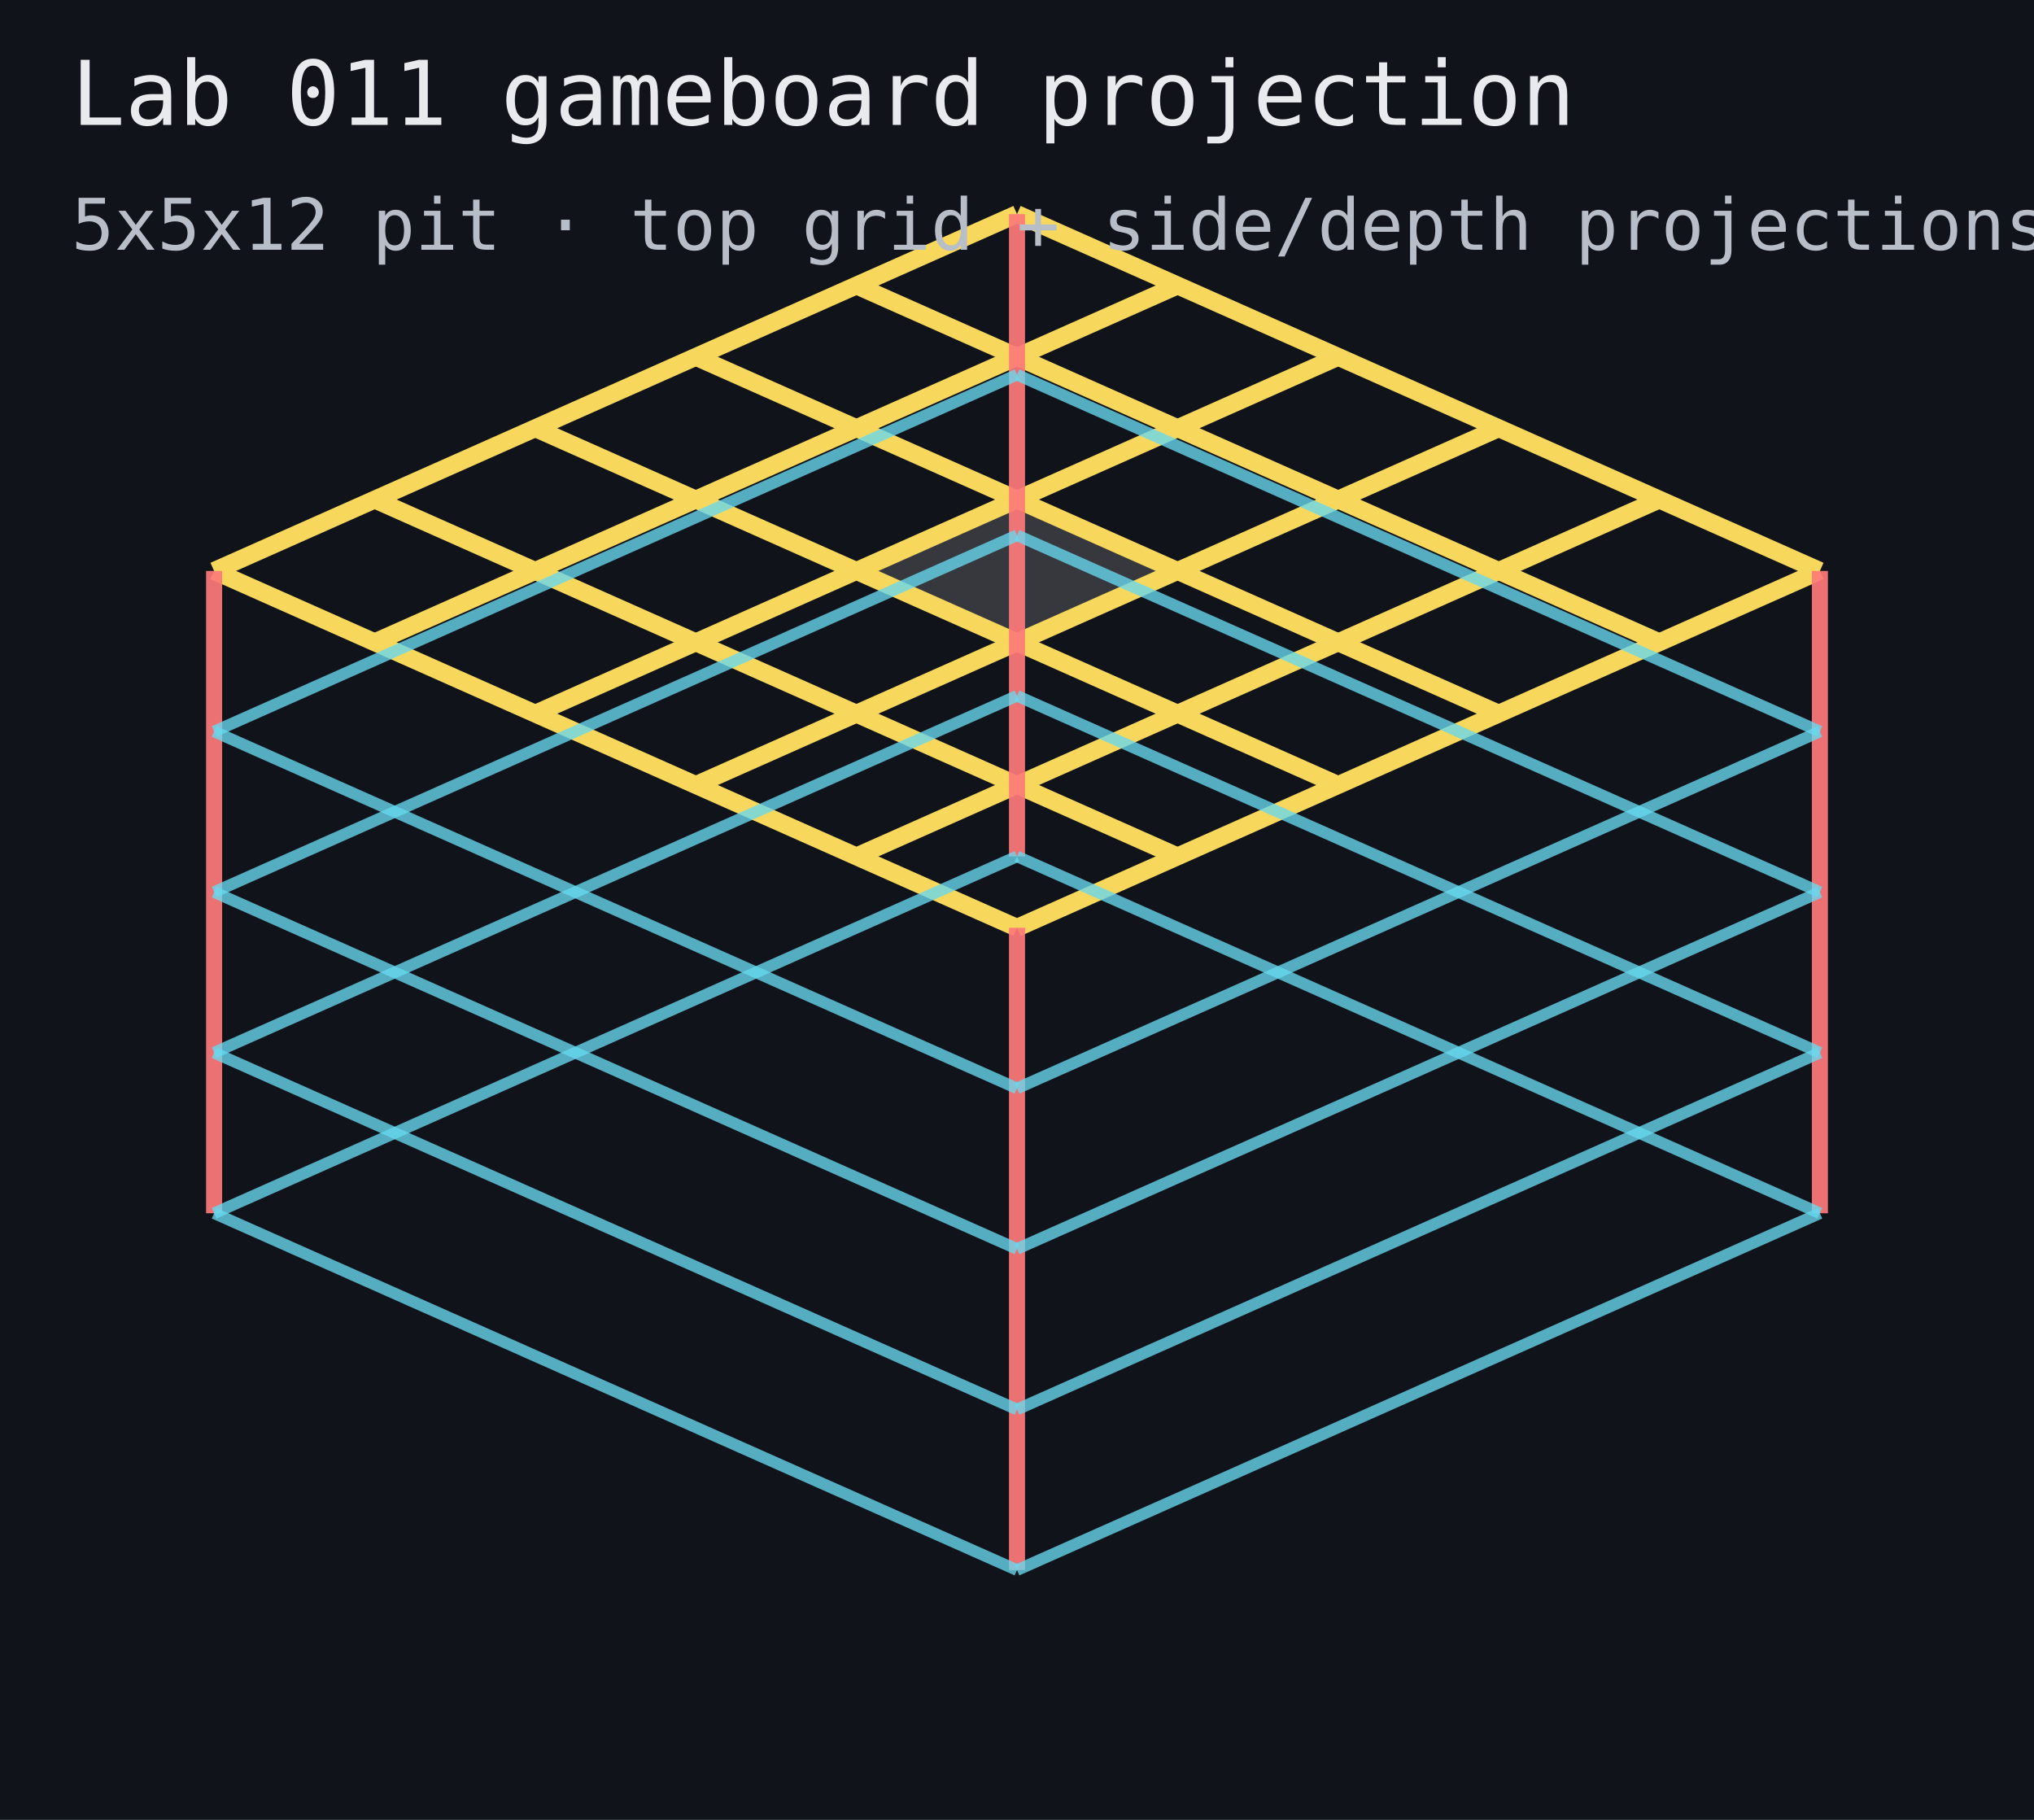
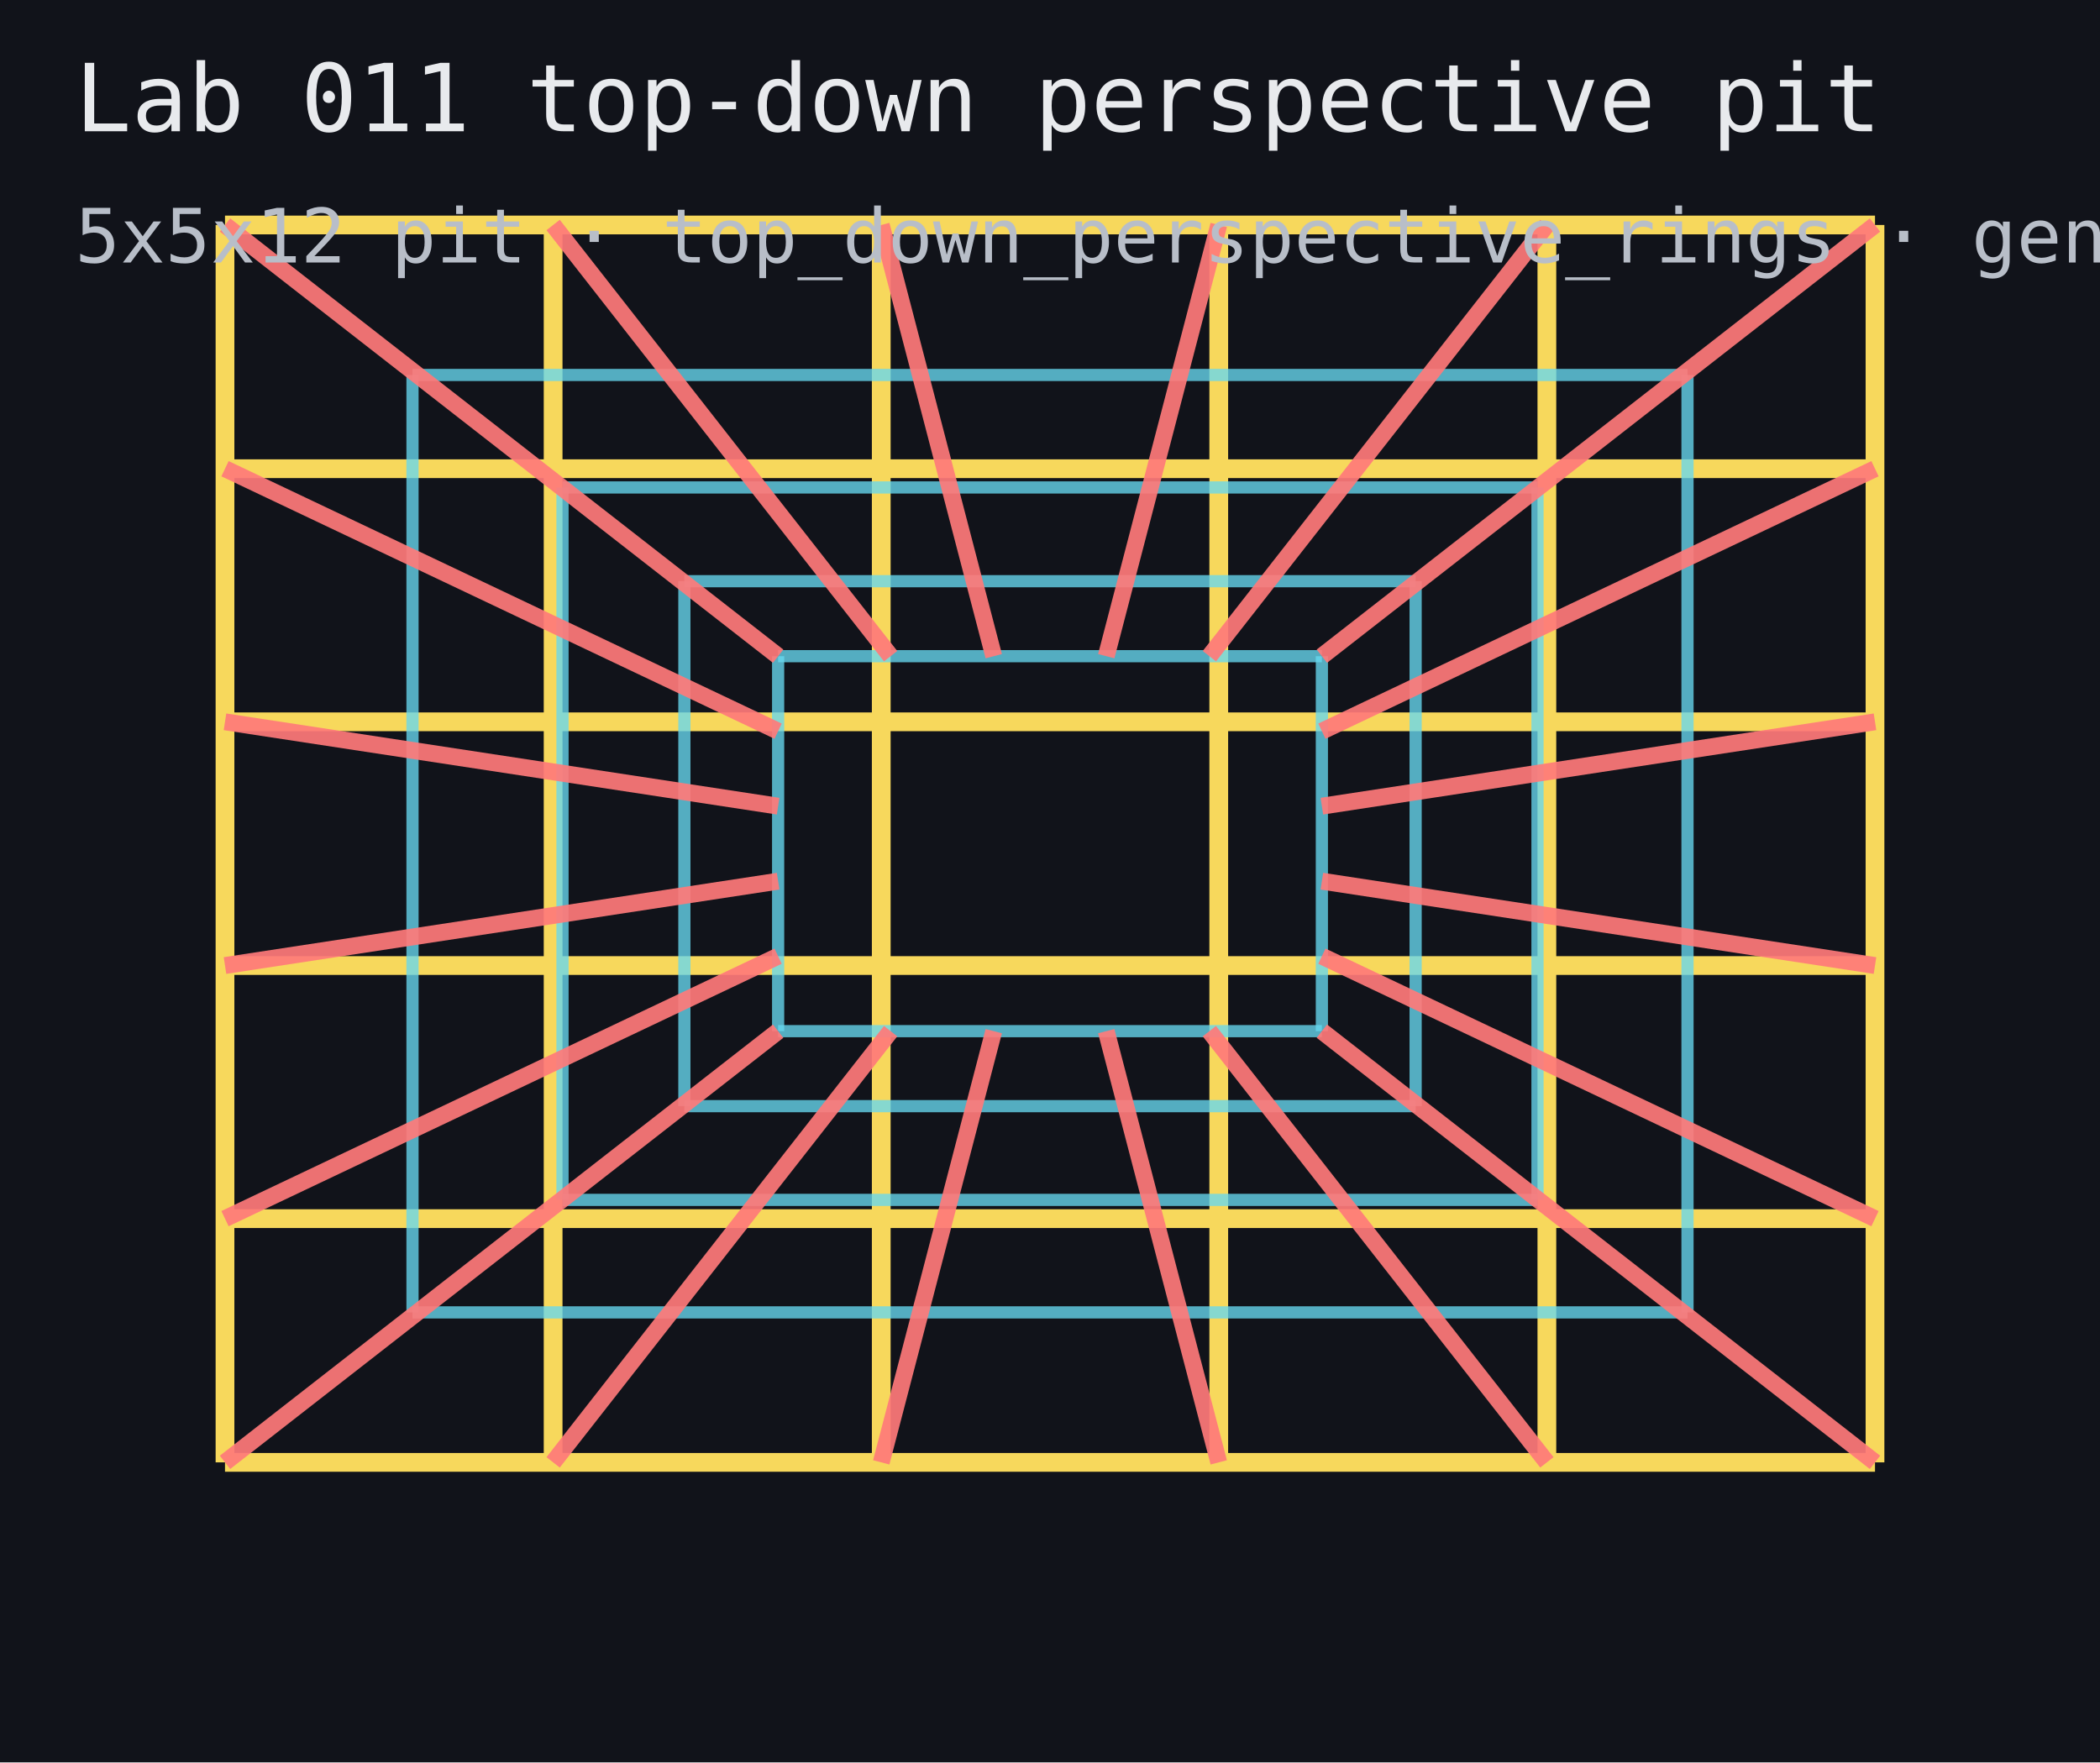
- <svg xmlns="http://www.w3.org/2000/svg" width="228" height="204" viewBox="0 0 228 204" role="img" aria-labelledby="title desc">
+ <svg xmlns="http://www.w3.org/2000/svg" width="224" height="188" viewBox="0 0 224 188" role="img" aria-labelledby="title desc">
  <style>
    .bg { fill: #11131a; }
    .top { stroke: #f7d85c; stroke-width: 2; vector-effect: non-scaling-stroke; }
    .side { stroke: #66d9ef; stroke-width: 1.3; opacity: 0.78; vector-effect: non-scaling-stroke; }
    .depth { stroke: #ff7a7a; stroke-width: 1.8; opacity: 0.92; vector-effect: non-scaling-stroke; }
    .grid { stroke: #9aa0a6; stroke-width: 1; opacity: 0.55; vector-effect: non-scaling-stroke; }
-     .cell { fill: #ffffff; opacity: 0.16; stroke: #ffffff; stroke-width: 1; vector-effect: non-scaling-stroke; }
    .label { fill: #e8eaed; font: 10px monospace; }
    .small { fill: #b8bec8; font: 8px monospace; }
  </style>
-   <rect class="bg" x="0" y="0" width="228" height="204" />
-   <polygon class="cell" points="114,56 132,64 114,72 96,64" />
-   <line class="top" x1="114" y1="24" x2="24" y2="64" />
-   <line class="top" x1="132" y1="32" x2="42" y2="72" />
-   <line class="top" x1="150" y1="40" x2="60" y2="80" />
-   <line class="top" x1="168" y1="48" x2="78" y2="88" />
-   <line class="top" x1="186" y1="56" x2="96" y2="96" />
-   <line class="top" x1="204" y1="64" x2="114" y2="104" />
-   <line class="top" x1="114" y1="24" x2="204" y2="64" />
-   <line class="top" x1="96" y1="32" x2="186" y2="72" />
-   <line class="top" x1="78" y1="40" x2="168" y2="80" />
-   <line class="top" x1="60" y1="48" x2="150" y2="88" />
-   <line class="top" x1="42" y1="56" x2="132" y2="96" />
-   <line class="top" x1="24" y1="64" x2="114" y2="104" />
-   <line class="depth" x1="114" y1="24" x2="114" y2="96" />
-   <line class="depth" x1="204" y1="64" x2="204" y2="136" />
-   <line class="depth" x1="24" y1="64" x2="24" y2="136" />
-   <line class="depth" x1="114" y1="104" x2="114" y2="176" />
-   <line class="side" x1="114" y1="42" x2="204" y2="82" />
-   <line class="side" x1="204" y1="82" x2="114" y2="122" />
-   <line class="side" x1="114" y1="122" x2="24" y2="82" />
-   <line class="side" x1="24" y1="82" x2="114" y2="42" />
-   <line class="side" x1="114" y1="60" x2="204" y2="100" />
-   <line class="side" x1="204" y1="100" x2="114" y2="140" />
-   <line class="side" x1="114" y1="140" x2="24" y2="100" />
-   <line class="side" x1="24" y1="100" x2="114" y2="60" />
-   <line class="side" x1="114" y1="78" x2="204" y2="118" />
-   <line class="side" x1="204" y1="118" x2="114" y2="158" />
-   <line class="side" x1="114" y1="158" x2="24" y2="118" />
-   <line class="side" x1="24" y1="118" x2="114" y2="78" />
-   <line class="side" x1="114" y1="96" x2="204" y2="136" />
-   <line class="side" x1="204" y1="136" x2="114" y2="176" />
-   <line class="side" x1="114" y1="176" x2="24" y2="136" />
-   <line class="side" x1="24" y1="136" x2="114" y2="96" />
-   <text class="label" x="8" y="14">Lab 011 gameboard projection</text>
-   <text class="small" x="8" y="28">5x5x12 pit · top grid + side/depth projections · generated from renderer_intent.json</text>
+   <rect class="bg" x="0" y="0" width="224" height="188" />
+   <line class="top" x1="24" y1="24" x2="24" y2="156" />
+   <line class="top" x1="59" y1="24" x2="59" y2="156" />
+   <line class="top" x1="94" y1="24" x2="94" y2="156" />
+   <line class="top" x1="130" y1="24" x2="130" y2="156" />
+   <line class="top" x1="165" y1="24" x2="165" y2="156" />
+   <line class="top" x1="200" y1="24" x2="200" y2="156" />
+   <line class="top" x1="24" y1="24" x2="200" y2="24" />
+   <line class="top" x1="24" y1="50" x2="200" y2="50" />
+   <line class="top" x1="24" y1="77" x2="200" y2="77" />
+   <line class="top" x1="24" y1="103" x2="200" y2="103" />
+   <line class="top" x1="24" y1="130" x2="200" y2="130" />
+   <line class="top" x1="24" y1="156" x2="200" y2="156" />
+   <line class="side" x1="44" y1="40" x2="180" y2="40" />
+   <line class="side" x1="180" y1="40" x2="180" y2="140" />
+   <line class="side" x1="180" y1="140" x2="44" y2="140" />
+   <line class="side" x1="44" y1="140" x2="44" y2="40" />
+   <line class="side" x1="60" y1="52" x2="164" y2="52" />
+   <line class="side" x1="164" y1="52" x2="164" y2="128" />
+   <line class="side" x1="164" y1="128" x2="60" y2="128" />
+   <line class="side" x1="60" y1="128" x2="60" y2="52" />
+   <line class="side" x1="73" y1="62" x2="151" y2="62" />
+   <line class="side" x1="151" y1="62" x2="151" y2="118" />
+   <line class="side" x1="151" y1="118" x2="73" y2="118" />
+   <line class="side" x1="73" y1="118" x2="73" y2="62" />
+   <line class="side" x1="83" y1="70" x2="141" y2="70" />
+   <line class="side" x1="141" y1="70" x2="141" y2="110" />
+   <line class="side" x1="141" y1="110" x2="83" y2="110" />
+   <line class="side" x1="83" y1="110" x2="83" y2="70" />
+   <line class="depth" x1="24" y1="24" x2="83" y2="70" />
+   <line class="depth" x1="24" y1="156" x2="83" y2="110" />
+   <line class="depth" x1="59" y1="24" x2="95" y2="70" />
+   <line class="depth" x1="59" y1="156" x2="95" y2="110" />
+   <line class="depth" x1="94" y1="24" x2="106" y2="70" />
+   <line class="depth" x1="94" y1="156" x2="106" y2="110" />
+   <line class="depth" x1="130" y1="24" x2="118" y2="70" />
+   <line class="depth" x1="130" y1="156" x2="118" y2="110" />
+   <line class="depth" x1="165" y1="24" x2="129" y2="70" />
+   <line class="depth" x1="165" y1="156" x2="129" y2="110" />
+   <line class="depth" x1="200" y1="24" x2="141" y2="70" />
+   <line class="depth" x1="200" y1="156" x2="141" y2="110" />
+   <line class="depth" x1="24" y1="50" x2="83" y2="78" />
+   <line class="depth" x1="200" y1="50" x2="141" y2="78" />
+   <line class="depth" x1="24" y1="77" x2="83" y2="86" />
+   <line class="depth" x1="200" y1="77" x2="141" y2="86" />
+   <line class="depth" x1="24" y1="103" x2="83" y2="94" />
+   <line class="depth" x1="200" y1="103" x2="141" y2="94" />
+   <line class="depth" x1="24" y1="130" x2="83" y2="102" />
+   <line class="depth" x1="200" y1="130" x2="141" y2="102" />
+   <text class="label" x="8" y="14">Lab 011 top-down perspective pit</text>
+   <text class="small" x="8" y="28">5x5x12 pit · top_down_perspective_rings · generated from governed line segments</text>
</svg>
